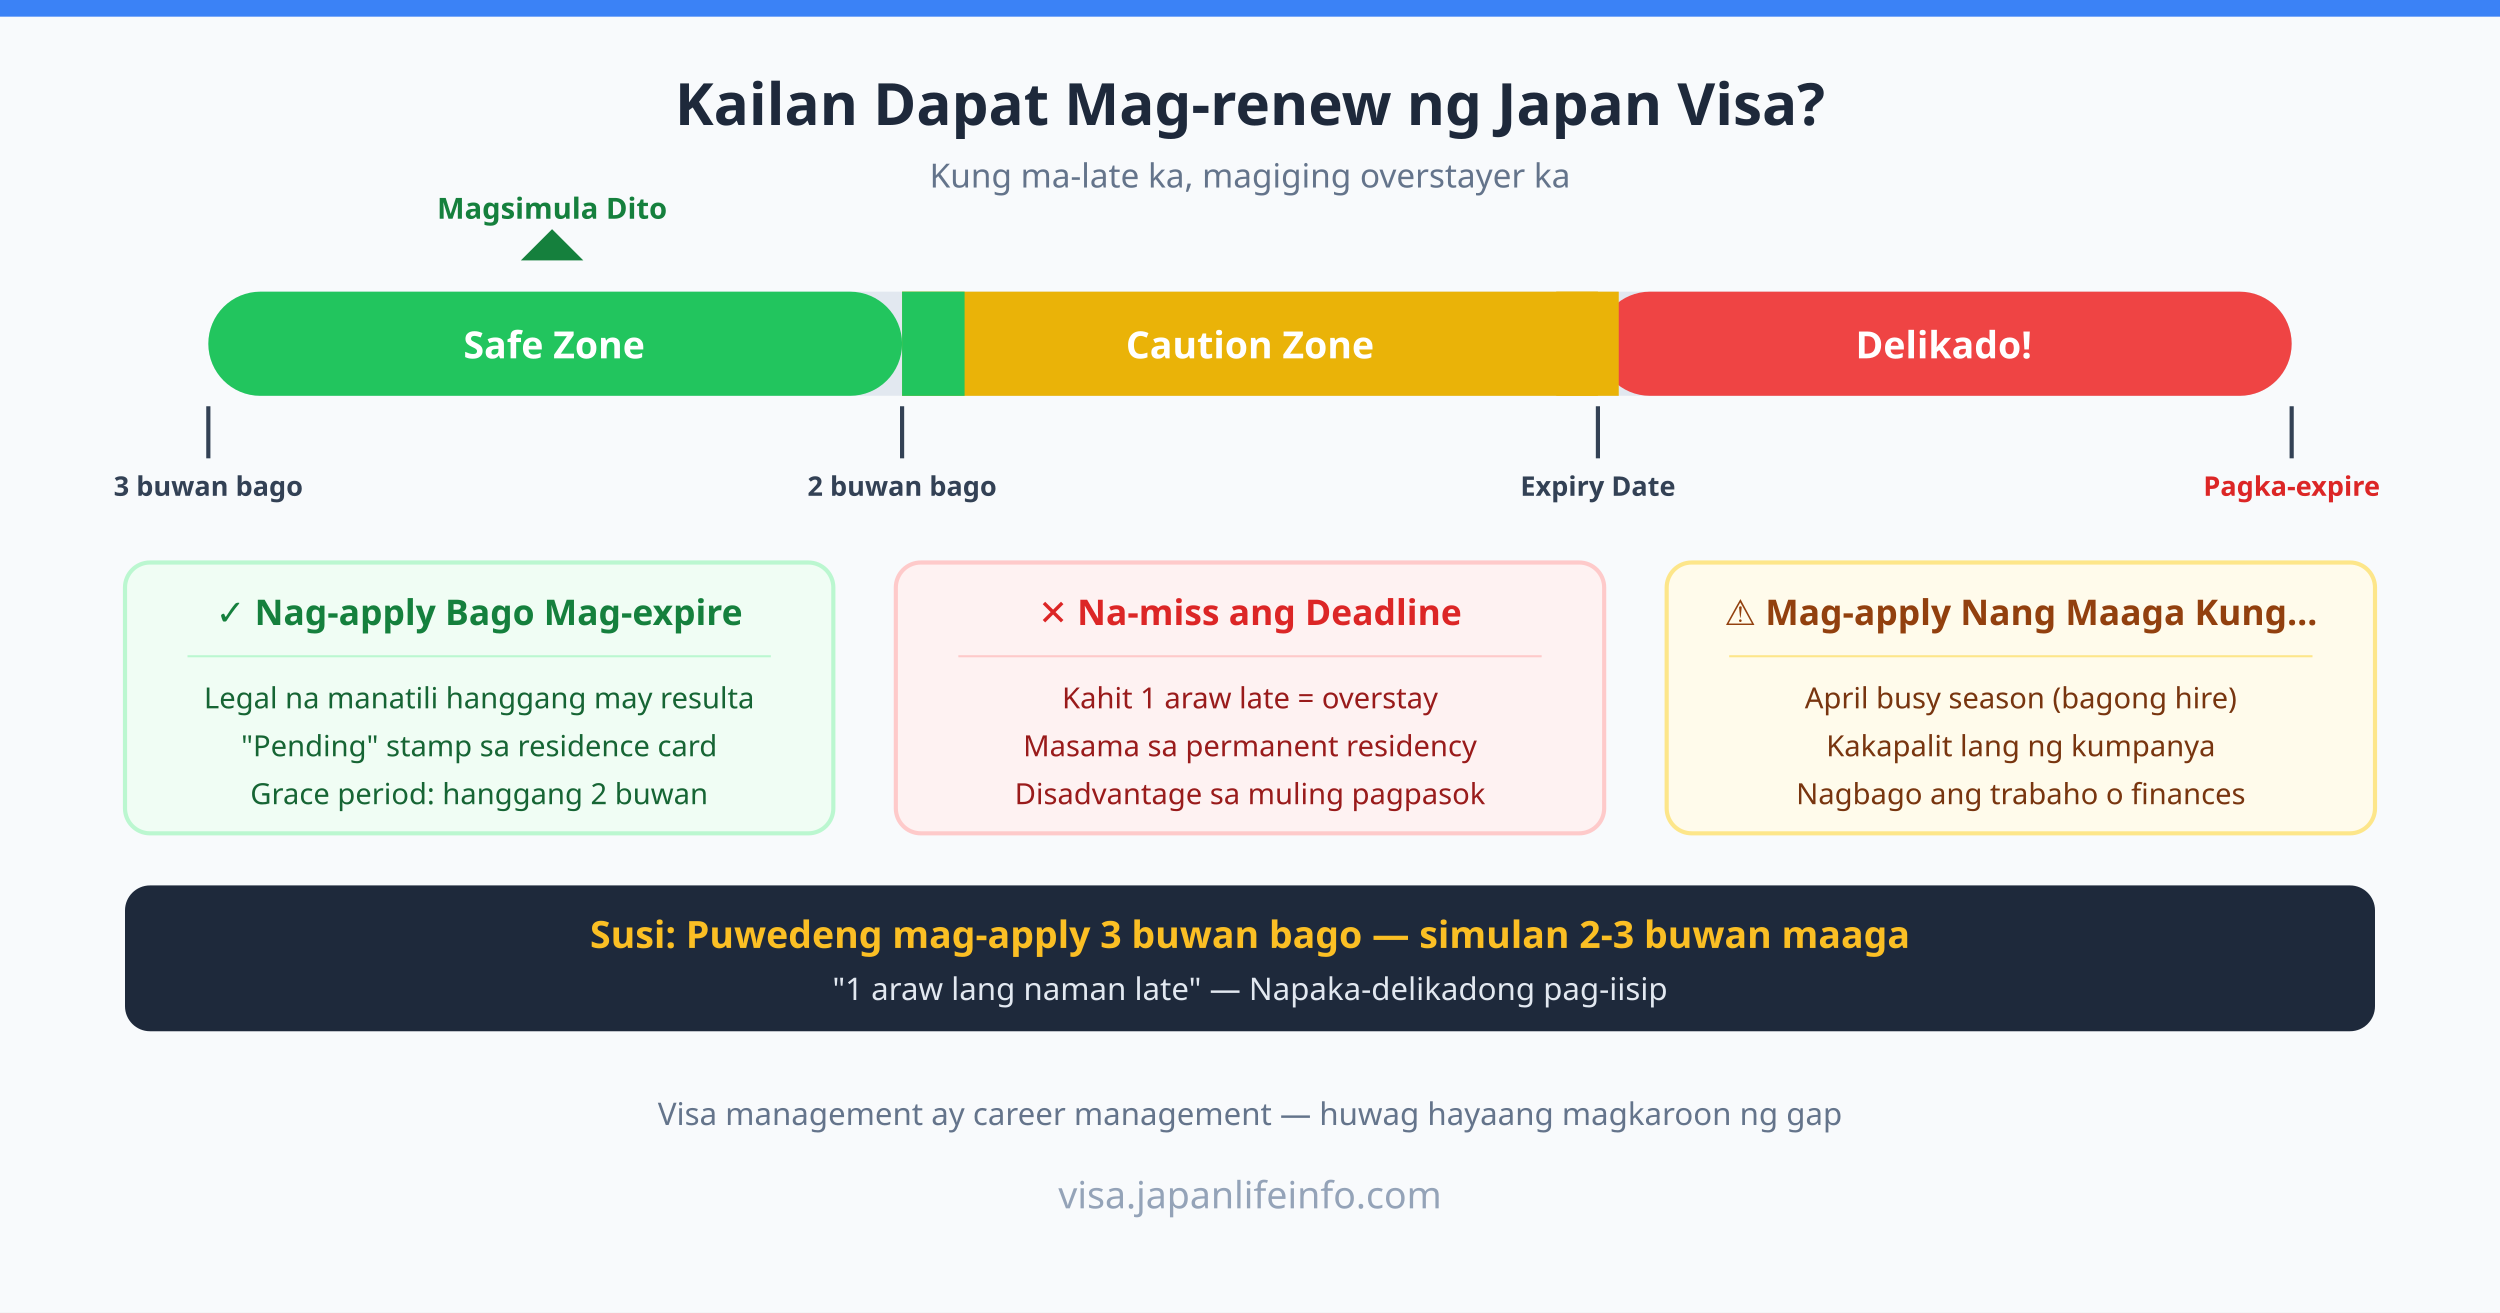
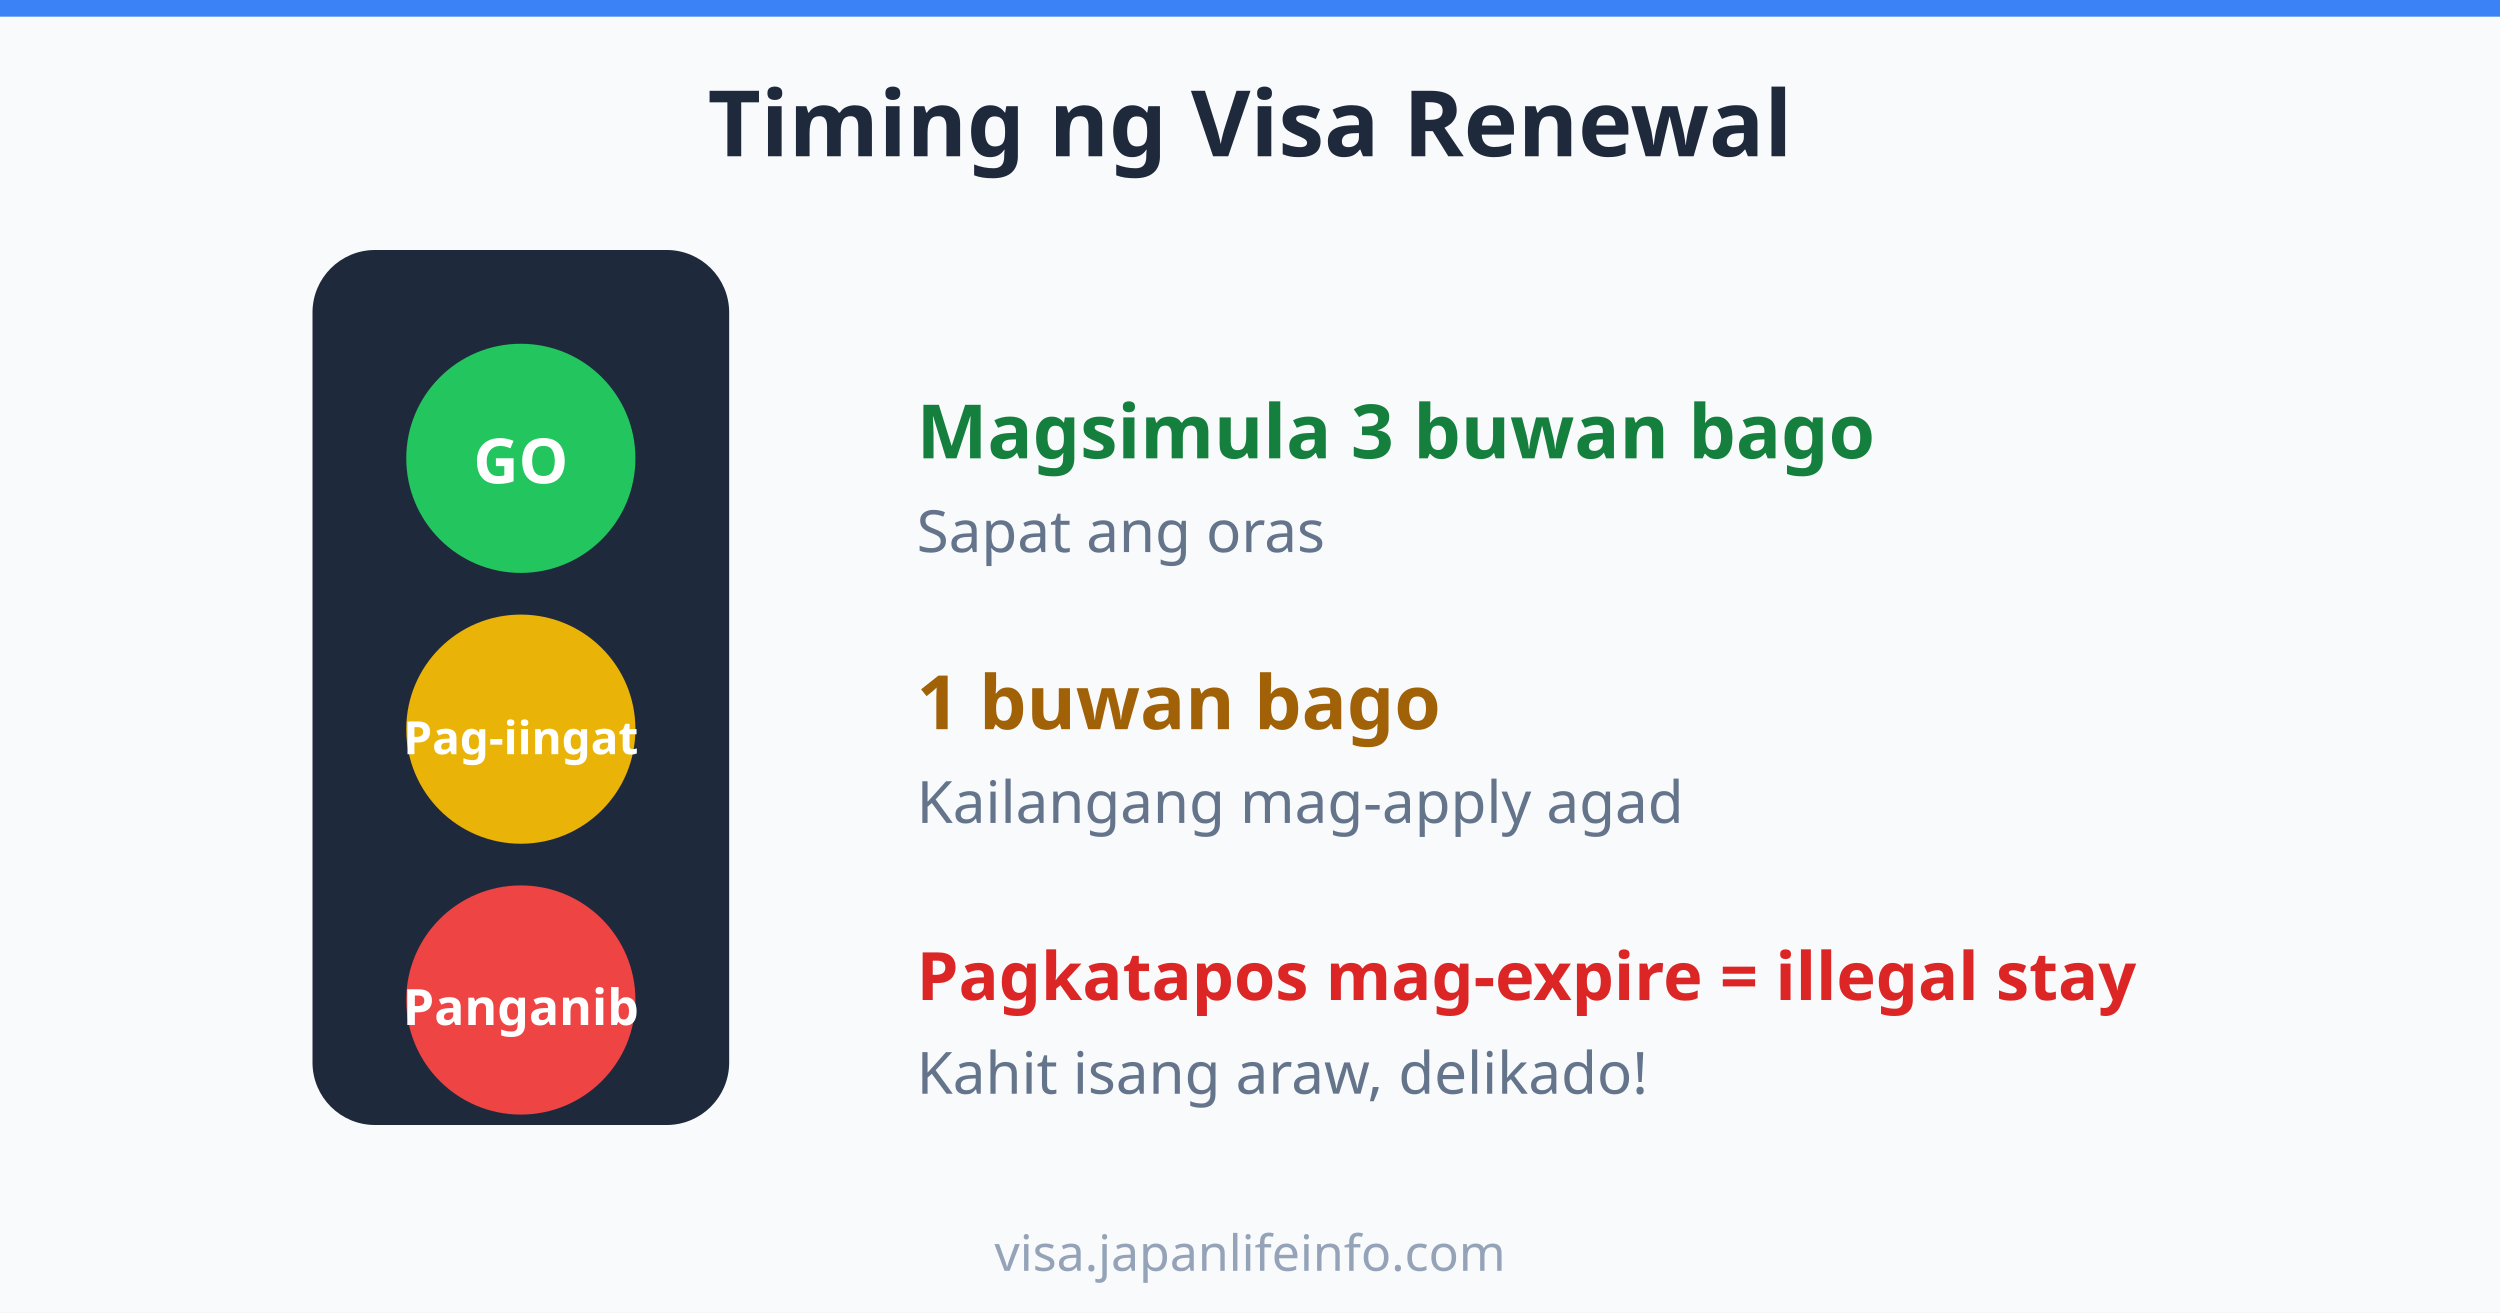
<svg xmlns="http://www.w3.org/2000/svg" width="1200" height="630" viewBox="0 0 1200 630" fill="none">
  <rect width="1200" height="630" fill="#f8fafc" />
  <rect width="1200" height="8" fill="url(#headerGradient)" />
-   <text x="600" y="60" text-anchor="middle" fill="#1e293b" font-family="sans-serif" font-size="28" font-weight="bold">Kailan Dapat Mag-renew ng Japan Visa?</text>
-   <text x="600" y="90" text-anchor="middle" fill="#64748b" font-family="sans-serif" font-size="16">Kung ma-late ka, magiging overstayer ka</text>
-   <rect x="100" y="140" width="1000" height="50" rx="25" fill="#e2e8f0" />
-   <rect x="100" y="140" width="333" height="50" rx="25" fill="#22c55e" />
-   <rect x="433" y="140" width="334" height="50" fill="#eab308" />
-   <rect x="767" y="140" width="333" height="50" rx="25" fill="#ef4444" />
-   <rect x="433" y="140" width="30" height="50" fill="#22c55e" />
-   <rect x="747" y="140" width="30" height="50" fill="#eab308" />
-   <text x="266" y="172" text-anchor="middle" fill="white" font-family="sans-serif" font-size="18" font-weight="bold">Safe Zone</text>
-   <text x="600" y="172" text-anchor="middle" fill="white" font-family="sans-serif" font-size="18" font-weight="bold">Caution Zone</text>
-   <text x="933" y="172" text-anchor="middle" fill="white" font-family="sans-serif" font-size="18" font-weight="bold">Delikado!</text>
-   <line x1="100" y1="195" x2="100" y2="220" stroke="#334155" stroke-width="2" />
-   <text x="100" y="238" text-anchor="middle" fill="#334155" font-family="sans-serif" font-size="13" font-weight="bold">3 buwan bago</text>
-   <line x1="433" y1="195" x2="433" y2="220" stroke="#334155" stroke-width="2" />
-   <text x="433" y="238" text-anchor="middle" fill="#334155" font-family="sans-serif" font-size="13" font-weight="bold">2 buwan bago</text>
-   <line x1="767" y1="195" x2="767" y2="220" stroke="#334155" stroke-width="2" />
-   <text x="767" y="238" text-anchor="middle" fill="#334155" font-family="sans-serif" font-size="13" font-weight="bold">Expiry Date</text>
-   <line x1="1100" y1="195" x2="1100" y2="220" stroke="#334155" stroke-width="2" />
-   <text x="1100" y="238" text-anchor="middle" fill="#dc2626" font-family="sans-serif" font-size="13" font-weight="bold">Pagka-expire</text>
-   <polygon points="250,125 280,125 265,110" fill="#15803d" />
-   <text x="265" y="105" text-anchor="middle" fill="#15803d" font-family="sans-serif" font-size="14" font-weight="bold">Magsimula Dito</text>
-   <g transform="translate(60, 270)">
-     <rect width="340" height="130" rx="12" fill="#f0fdf4" stroke="#bbf7d0" stroke-width="2" />
-     <text x="170" y="30" text-anchor="middle" fill="#15803d" font-family="sans-serif" font-size="17" font-weight="bold">✓ Nag-apply Bago Mag-expire</text>
-     <line x1="30" y1="45" x2="310" y2="45" stroke="#bbf7d0" stroke-width="1" />
-     <text x="170" y="70" text-anchor="middle" fill="#166534" font-family="sans-serif" font-size="14">Legal na manatili hanggang may resulta</text>
-     <text x="170" y="93" text-anchor="middle" fill="#166534" font-family="sans-serif" font-size="14">"Pending" stamp sa residence card</text>
-     <text x="170" y="116" text-anchor="middle" fill="#166534" font-family="sans-serif" font-size="14">Grace period: hanggang 2 buwan</text>
-   </g>
-   <g transform="translate(430, 270)">
-     <rect width="340" height="130" rx="12" fill="#fef2f2" stroke="#fecaca" stroke-width="2" />
-     <text x="170" y="30" text-anchor="middle" fill="#dc2626" font-family="sans-serif" font-size="17" font-weight="bold">✕ Na-miss ang Deadline</text>
-     <line x1="30" y1="45" x2="310" y2="45" stroke="#fecaca" stroke-width="1" />
-     <text x="170" y="70" text-anchor="middle" fill="#991b1b" font-family="sans-serif" font-size="14">Kahit 1 araw late = overstay</text>
-     <text x="170" y="93" text-anchor="middle" fill="#991b1b" font-family="sans-serif" font-size="14">Masama sa permanent residency</text>
-     <text x="170" y="116" text-anchor="middle" fill="#991b1b" font-family="sans-serif" font-size="14">Disadvantage sa muling pagpasok</text>
-   </g>
-   <g transform="translate(800, 270)">
-     <rect width="340" height="130" rx="12" fill="#fffbeb" stroke="#fde68a" stroke-width="2" />
-     <text x="170" y="30" text-anchor="middle" fill="#92400e" font-family="sans-serif" font-size="17" font-weight="bold">⚠ Mag-apply Nang Maaga Kung...</text>
-     <line x1="30" y1="45" x2="310" y2="45" stroke="#fde68a" stroke-width="1" />
-     <text x="170" y="70" text-anchor="middle" fill="#78350f" font-family="sans-serif" font-size="14">April busy season (bagong hire)</text>
-     <text x="170" y="93" text-anchor="middle" fill="#78350f" font-family="sans-serif" font-size="14">Kakapalit lang ng kumpanya</text>
-     <text x="170" y="116" text-anchor="middle" fill="#78350f" font-family="sans-serif" font-size="14">Nagbago ang trabaho o finances</text>
-   </g>
-   <rect x="60" y="425" width="1080" height="70" rx="12" fill="#1e293b" />
-   <text x="600" y="455" text-anchor="middle" fill="#fbbf24" font-family="sans-serif" font-size="18" font-weight="bold">Susi: Puwedeng mag-apply 3 buwan bago — simulan 2-3 buwan maaga</text>
-   <text x="600" y="480" text-anchor="middle" fill="#e2e8f0" font-family="sans-serif" font-size="15">"1 araw lang naman late" — Napaka-delikadong pag-iisip</text>
-   <text x="600" y="540" text-anchor="middle" fill="#64748b" font-family="sans-serif" font-size="15">Visa management ay career management — huwag hayaang magkaroon ng gap</text>
-   <text x="600" y="580" text-anchor="middle" fill="#94a3b8" font-family="sans-serif" font-size="18">visa.japanlifeinfo.com</text>
+   <text x="600" y="75" text-anchor="middle" fill="#1e293b" font-family="sans-serif" font-size="44" font-weight="bold">Timing ng Visa Renewal</text>
+   <rect x="150" y="120" width="200" height="420" rx="30" fill="#1e293b" />
+   <circle cx="250" cy="220" r="55" fill="#22c55e" />
+   <text x="250" y="232" text-anchor="middle" fill="white" font-family="sans-serif" font-size="30" font-weight="bold">GO</text>
+   <circle cx="250" cy="350" r="55" fill="#eab308" />
+   <text x="250" y="362" text-anchor="middle" fill="white" font-family="sans-serif" font-size="22" font-weight="bold">Pag-iingat</text>
+   <circle cx="250" cy="480" r="55" fill="#ef4444" />
+   <text x="250" y="492" text-anchor="middle" fill="white" font-family="sans-serif" font-size="24" font-weight="bold">Panganib</text>
+   <text x="440" y="220" fill="#15803d" font-family="sans-serif" font-size="36" font-weight="bold">Magsimula 3 buwan bago</text>
+   <text x="440" y="265" fill="#64748b" font-family="sans-serif" font-size="28">Sapat ang oras</text>
+   <text x="440" y="350" fill="#a16207" font-family="sans-serif" font-size="36" font-weight="bold">1 buwan bago</text>
+   <text x="440" y="395" fill="#64748b" font-family="sans-serif" font-size="28">Kailangang mag-apply agad</text>
+   <text x="440" y="480" fill="#dc2626" font-family="sans-serif" font-size="32" font-weight="bold">Pagkatapos mag-expire = illegal stay</text>
+   <text x="440" y="525" fill="#64748b" font-family="sans-serif" font-size="28">Kahit isang araw, delikado!</text>
+   <text x="600" y="610" text-anchor="middle" fill="#94a3b8" font-family="sans-serif" font-size="24">visa.japanlifeinfo.com</text>
  <defs>
    <linearGradient id="headerGradient" x1="0" y1="0" x2="1200" y2="0">
      <stop offset="0%" stop-color="#3b82f6" />
      <stop offset="50%" stop-color="#8b5cf6" />
      <stop offset="100%" stop-color="#10b981" />
    </linearGradient>
  </defs>
</svg>
